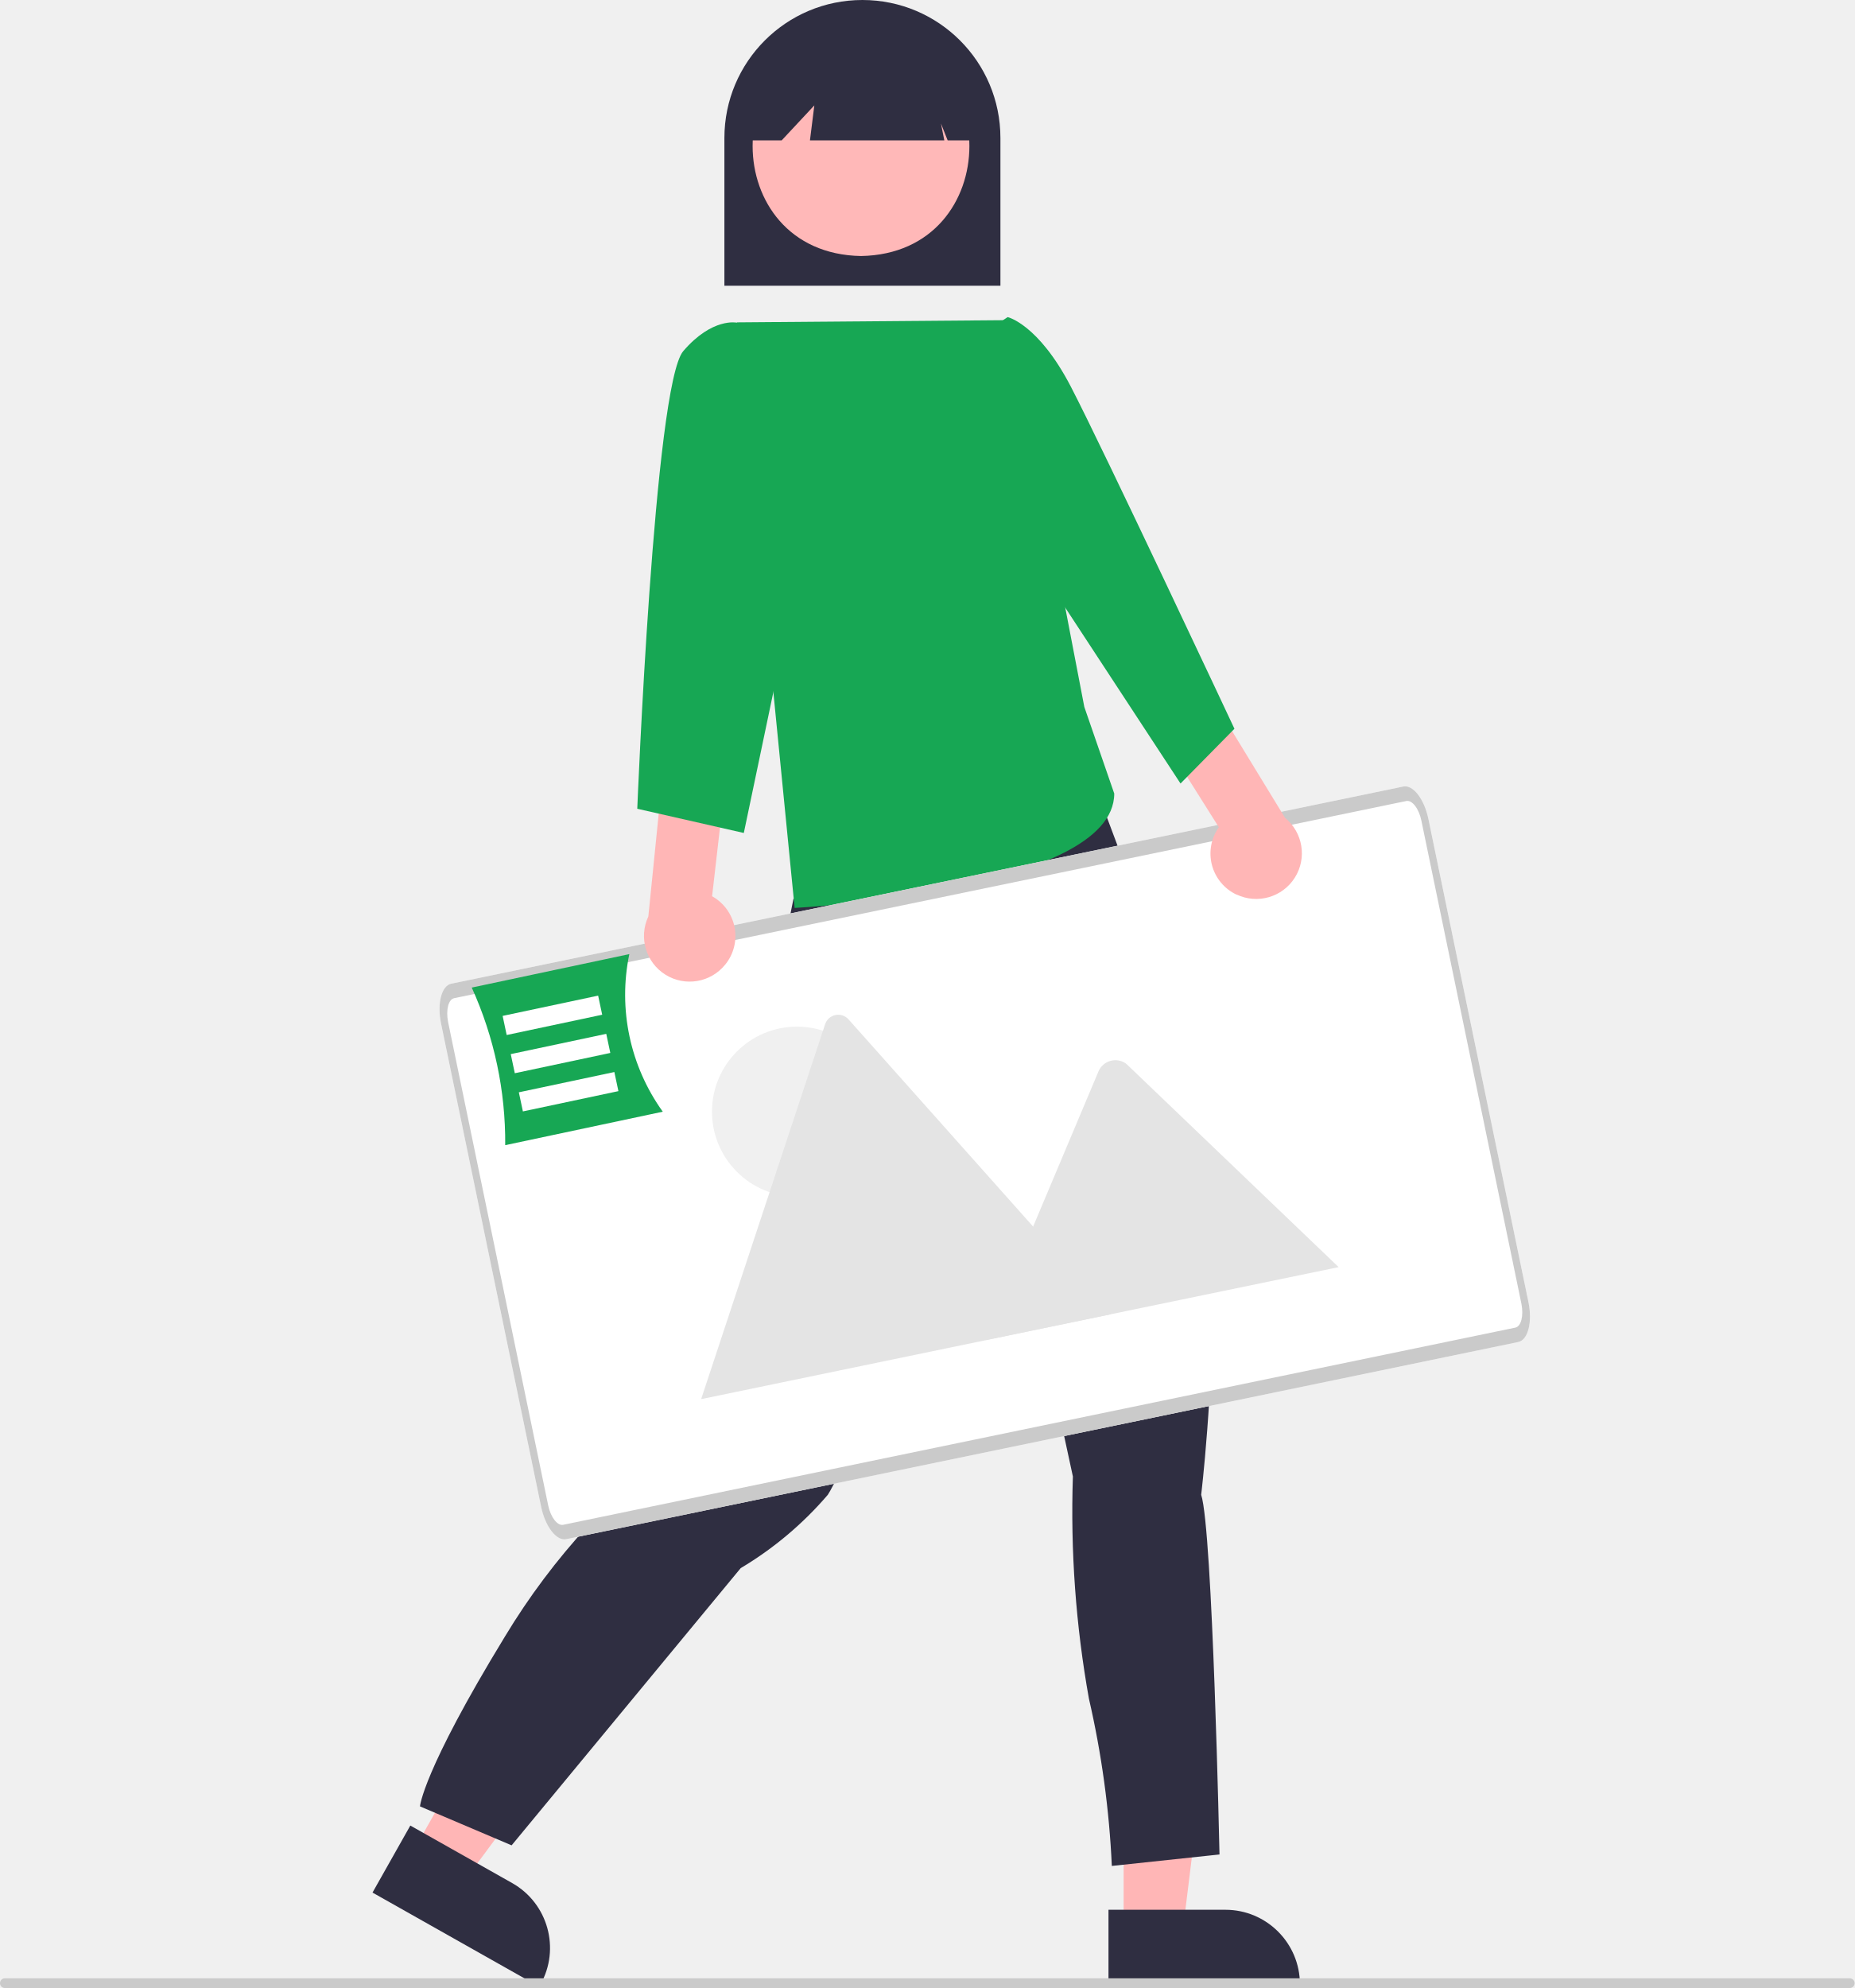
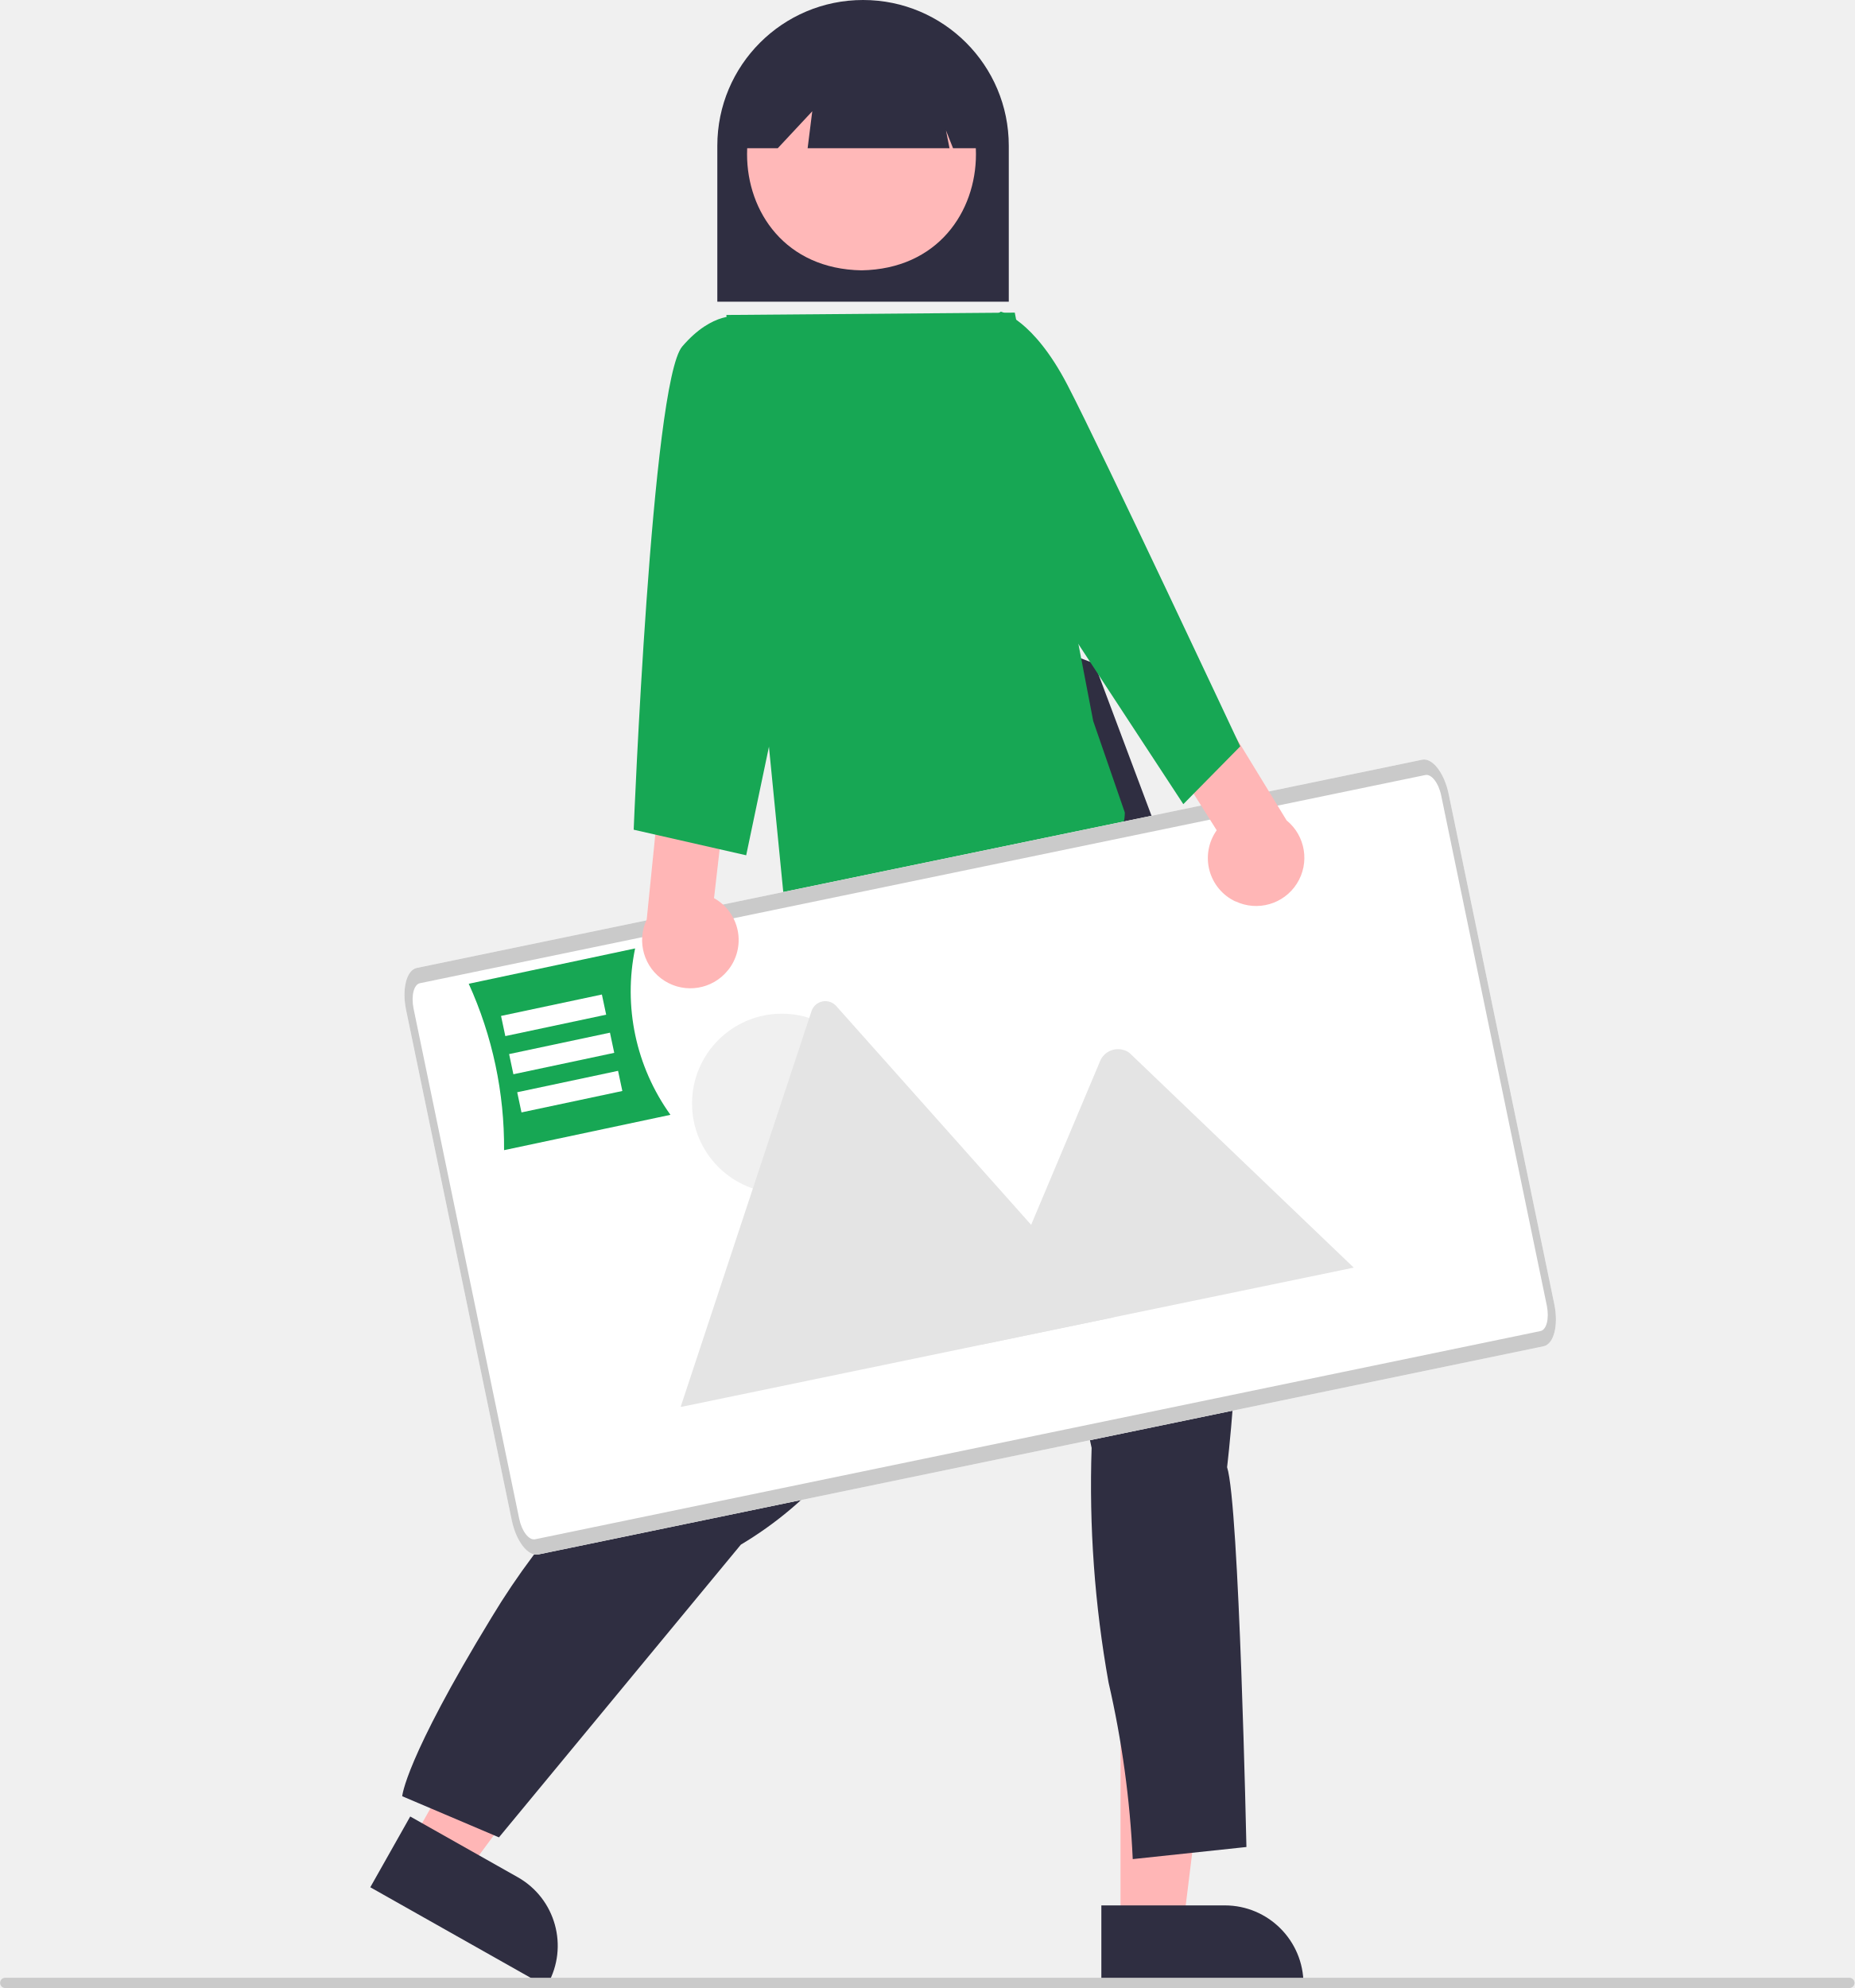
- <svg xmlns="http://www.w3.org/2000/svg" id="Group_456" data-name="Group 456" width="66.007" height="70.747" viewBox="0 0 66.007 70.747">
-   <path id="Path_1248" data-name="Path 1248" d="M314.315,302.142h-9.824v-5.256a4.912,4.912,0,1,1,9.824,0Z" transform="translate(-278.709 -291.974)" fill="#2f2e41" />
-   <path id="Path_1249" data-name="Path 1249" d="M232.041,453.654h2.113l1.005-8.15h-3.118Z" transform="translate(-192.05 -385.002)" fill="#ffb6b6" />
-   <path id="Path_1250" data-name="Path 1250" d="M383.808,686.315h4.161a2.652,2.652,0,0,1,2.652,2.652v.086h-6.813Z" transform="translate(-344.356 -618.352)" fill="#2f2e41" />
-   <path id="Path_1251" data-name="Path 1251" d="M85.489,442.349l1.84,1.039,4.882-6.6L89.5,435.252Z" transform="translate(-70.755 -376.517)" fill="#ffb6b6" />
-   <path id="Path_1252" data-name="Path 1252" d="M233.163,668.934l3.624,2.046h0a2.652,2.652,0,0,1,1.005,3.613l-.042.075-5.933-3.349Z" transform="translate(-218.559 -603.968)" fill="#2f2e41" />
-   <path id="Path_1253" data-name="Path 1253" d="M254.918,444.368l-.163.815s-.489.489-.245.734.163,1.386.163,1.386c-.137,2.081-2.856,13.776-3.343,16.06a24.568,24.568,0,0,0-6.685,7.256c-2.935,4.81-3.016,6.033-3.016,6.033l3.261,1.386,8.153-9.865a12.5,12.5,0,0,0,3.1-2.609c.815-1.223,5.87-13.859,5.87-13.859l2.853,13.207a37.654,37.654,0,0,0,.571,7.908,33.182,33.182,0,0,1,.815,5.951l3.832-.408s-.245-11.577-.652-12.8c0,0,1.712-14.1-1.712-19.729l-2.76-7.357-2.7-1.04Z" transform="translate(-226.681 -412.368)" fill="#2f2e41" />
-   <path id="Path_1254" data-name="Path 1254" d="M314.173,299.43c5.144.088,5.143,7.739,0,7.826C309.029,307.168,309.03,299.517,314.173,299.43Z" transform="translate(-283.529 -298.145)" fill="#ffb8b8" />
-   <path id="Path_1255" data-name="Path 1255" d="M317.533,298.649h-.874l-.238-.6.119.6h-4.782l.156-1.245-1.162,1.245h-1.159v-.675a3.97,3.97,0,1,1,7.941,0Z" transform="translate(-282.931 -293.654)" fill="#2f2e41" />
-   <path id="Path_1256" data-name="Path 1256" d="M316.791,358.1l-9.721.079,2.055,20.839s11.368-.6,11.375-4.07l-1.065-3.083Z" transform="translate(-280.843 -346.707)" fill="#17a754" />
-   <path id="Path_138" data-name="Path 138" d="M284.055,474.125l-33.886,7.017c-.347.071-.746-.445-.893-1.154l-3.562-17.2c-.147-.709.016-1.341.362-1.414l33.886-7.017c.347-.071.746.445.893,1.154l3.562,17.2C284.563,473.42,284.4,474.053,284.055,474.125Z" transform="translate(-230.017 -426.367)" fill="#fff" />
-   <g id="Group_38" data-name="Group 38" transform="translate(24.958 36.112)">
+ <svg xmlns="http://www.w3.org/2000/svg" id="Group_456" data-name="Group 456" width="62.512" height="67" viewBox="0 0 62.512 67">
+   <path id="Path_1248" data-name="Path 1248" d="M314.315,302.142h-9.824v-5.256a4.912,4.912,0,1,1,9.824,0Z" transform="translate(-280.313 -291.974)" fill="#2f2e41" />
+   <path id="Path_1249" data-name="Path 1249" d="M232.041,453.654h2.113l1.005-8.15h-3.118Z" transform="translate(-194.273 -388.749)" fill="#ffb6b6" />
+   <path id="Path_1250" data-name="Path 1250" d="M383.808,686.315h4.161a2.652,2.652,0,0,1,2.652,2.652v.086h-6.813Z" transform="translate(-346.686 -622.099)" fill="#2f2e41" />
+   <path id="Path_1251" data-name="Path 1251" d="M85.489,442.349l1.84,1.039,4.882-6.6L89.5,435.252Z" transform="translate(-71.624 -380.264)" fill="#ffb6b6" />
+   <path id="Path_1252" data-name="Path 1252" d="M233.163,668.934l3.624,2.046h0a2.652,2.652,0,0,1,1.005,3.613l-.042.075-5.933-3.349Z" transform="translate(-219.336 -607.714)" fill="#2f2e41" />
+   <path id="Path_1253" data-name="Path 1253" d="M254.918,444.368l-.163.815s-.489.489-.245.734.163,1.386.163,1.386c-.137,2.081-2.856,13.776-3.343,16.06a24.568,24.568,0,0,0-6.685,7.256c-2.935,4.81-3.016,6.033-3.016,6.033l3.261,1.386,8.153-9.865a12.5,12.5,0,0,0,3.1-2.609c.815-1.223,5.87-13.859,5.87-13.859l2.853,13.207a37.654,37.654,0,0,0,.571,7.908,33.182,33.182,0,0,1,.815,5.951l3.832-.408s-.245-11.577-.652-12.8c0,0,1.712-14.1-1.712-19.729l-2.76-7.357-2.7-1.04Z" transform="translate(-228.072 -416.115)" fill="#2f2e41" />
+   <path id="Path_1254" data-name="Path 1254" d="M314.173,299.43c5.144.088,5.143,7.739,0,7.826C309.029,307.168,309.03,299.517,314.173,299.43Z" transform="translate(-285.135 -298.145)" fill="#ffb8b8" />
+   <path id="Path_1255" data-name="Path 1255" d="M317.533,298.649h-.874l-.238-.6.119.6h-4.782l.156-1.245-1.162,1.245h-1.159v-.675a3.97,3.97,0,1,1,7.941,0Z" transform="translate(-284.536 -293.654)" fill="#2f2e41" />
+   <path id="Path_1256" data-name="Path 1256" d="M316.791,358.1l-9.721.079,2.055,20.839s11.368-.6,11.375-4.07l-1.065-3.083Z" transform="translate(-282.587 -347.564)" fill="#17a754" />
+   <path id="Path_138" data-name="Path 138" d="M284.055,474.125l-33.886,7.017c-.347.071-.746-.445-.893-1.154l-3.562-17.2c-.147-.709.016-1.341.362-1.414l33.886-7.017c.347-.071.746.445.893,1.154l3.562,17.2C284.563,473.42,284.4,474.053,284.055,474.125Z" transform="translate(-232.027 -428.753)" fill="#fff" />
+   <g id="Group_38" data-name="Group 38" transform="translate(22.944 33.741)">
    <circle id="Ellipse_7" data-name="Ellipse 7" cx="3.026" cy="3.026" r="3.026" transform="translate(0.382 0.423)" fill="#f0f0f0" />
    <path id="Path_63" data-name="Path 63" d="M314.3,512.165l-14.536,3.01a.3.3,0,0,1-.055.007l4.409-13.332a.491.491,0,0,1,.838-.174l6.269,7.036.3.337Z" transform="translate(-299.711 -501.508)" fill="#e4e4e4" />
    <path id="Path_65" data-name="Path 65" d="M370.958,518.271l-12.573,2.6,1.7-4.043.122-.291,2.22-5.269a.656.656,0,0,1,.942-.255.583.583,0,0,1,.057.047Z" transform="translate(-348.273 -509.29)" fill="#e4e4e4" />
  </g>
-   <path id="Path_138-2" data-name="Path 138" d="M284.055,474.125l-33.886,7.017c-.347.071-.746-.445-.893-1.154l-3.562-17.2c-.147-.709.016-1.341.362-1.414l33.886-7.017c.347-.071.746.445.893,1.154l3.562,17.2C284.563,473.42,284.4,474.053,284.055,474.125Zm-37.873-12.236c-.208.043-.3.423-.217.848l3.562,17.2c.088.425.328.735.536.693l33.886-7.017c.208-.043.3-.423.217-.848l-3.562-17.2c-.088-.425-.328-.735-.536-.692Z" transform="translate(-230.017 -426.367)" fill="#cacaca" />
-   <path id="Path_1257" data-name="Path 1257" d="M397.779,442.236a1.616,1.616,0,0,1-.633-2.4l-1.969-3.125,1.607-1.659,2.718,4.451a1.625,1.625,0,0,1-1.723,2.728Z" transform="translate(-353.766 -410.397)" fill="#ffb6b6" />
-   <path id="Path_1258" data-name="Path 1258" d="M354.808,358.4l1.41-.929s1.088.244,2.246,2.47,5.825,12.18,5.825,12.18l-1.919,1.948-5.119-7.809Z" transform="translate(-320.354 -346.186)" fill="#17a754" />
-   <path id="Path_1259" data-name="Path 1259" d="M290.774,458.013a1.616,1.616,0,0,0-.466-2.434l.422-3.669-2.167-.8-.524,5.189a1.625,1.625,0,0,0,2.734,1.714Z" transform="translate(-264.964 -423.684)" fill="#ffb6b6" />
-   <path id="Path_1260" data-name="Path 1260" d="M291.317,360.334l-1.279-1.788s-.875-.194-1.909,1.012-1.637,16.286-1.637,16.286l3.792.862,2.241-10.685Z" transform="translate(-263.811 -347.063)" fill="#17a754" />
-   <path id="Path_1261" data-name="Path 1261" d="M220.728,700.819H155.065a.172.172,0,1,1,0-.345h65.663a.172.172,0,1,1,0,.345Z" transform="translate(-154.893 -630.072)" fill="#cacaca" />
-   <path id="Path_1262" data-name="Path 1262" d="M259.1,494.594l-5.608,1.191a13.315,13.315,0,0,0-1.191-5.608l5.608-1.191A7.127,7.127,0,0,0,259.1,494.594Z" transform="translate(-235.511 -455.032)" fill="#17a754" />
-   <rect id="Rectangle_622" data-name="Rectangle 622" width="3.475" height="0.695" transform="translate(17.889 36.153) rotate(-11.987)" fill="#fff" />
-   <rect id="Rectangle_623" data-name="Rectangle 623" width="3.475" height="0.695" transform="translate(18.178 37.513) rotate(-11.987)" fill="#fff" />
-   <rect id="Rectangle_624" data-name="Rectangle 624" width="3.475" height="0.695" transform="translate(18.466 38.872) rotate(-11.987)" fill="#fff" />
+   <path id="Path_138-2" data-name="Path 138" d="M284.055,474.125l-33.886,7.017c-.347.071-.746-.445-.893-1.154l-3.562-17.2c-.147-.709.016-1.341.362-1.414l33.886-7.017c.347-.071.746.445.893,1.154l3.562,17.2C284.563,473.42,284.4,474.053,284.055,474.125Zm-37.873-12.236c-.208.043-.3.423-.217.848l3.562,17.2c.088.425.328.735.536.693l33.886-7.017c.208-.043.3-.423.217-.848l-3.562-17.2c-.088-.425-.328-.735-.536-.692Z" transform="translate(-232.027 -428.753)" fill="#cacaca" />
+   <path id="Path_1257" data-name="Path 1257" d="M397.779,442.236a1.616,1.616,0,0,1-.633-2.4l-1.969-3.125,1.607-1.659,2.718,4.451a1.625,1.625,0,0,1-1.723,2.728Z" transform="translate(-356.136 -411.854)" fill="#ffb6b6" />
+   <path id="Path_1258" data-name="Path 1258" d="M354.808,358.4l1.41-.929s1.088.244,2.246,2.47,5.825,12.18,5.825,12.18l-1.919,1.948-5.119-7.809Z" transform="translate(-322.485 -346.967)" fill="#17a754" />
+   <path id="Path_1259" data-name="Path 1259" d="M290.774,458.013a1.616,1.616,0,0,0-.466-2.434l.422-3.669-2.167-.8-.524,5.189a1.625,1.625,0,0,0,2.734,1.714Z" transform="translate(-266.241 -425.309)" fill="#ffb6b6" />
+   <path id="Path_1260" data-name="Path 1260" d="M291.317,360.334l-1.279-1.788s-.875-.194-1.909,1.012-1.637,16.286-1.637,16.286l3.792.862,2.241-10.685Z" transform="translate(-265.133 -347.881)" fill="#17a754" />
+   <path id="Path_1261" data-name="Path 1261" d="M217.241,700.819H155.056a.173.173,0,0,1,0-.345h62.185a.173.173,0,0,1,0,.345Z" transform="translate(-154.893 -633.819)" fill="#cacaca" />
+   <path id="Path_1262" data-name="Path 1262" d="M259.1,494.594l-5.608,1.191a13.315,13.315,0,0,0-1.191-5.608l5.608-1.191A7.127,7.127,0,0,0,259.1,494.594Z" transform="translate(-236.502 -457.022)" fill="#17a754" />
+   <rect id="Rectangle_622" data-name="Rectangle 622" width="3.475" height="0.695" transform="translate(16.888 34.239) rotate(-11.987)" fill="#fff" />
+   <rect id="Rectangle_623" data-name="Rectangle 623" width="3.475" height="0.695" transform="translate(17.16 35.525) rotate(-11.987)" fill="#fff" />
+   <rect id="Rectangle_624" data-name="Rectangle 624" width="3.475" height="0.695" transform="translate(17.433 36.811) rotate(-11.987)" fill="#fff" />
</svg>
